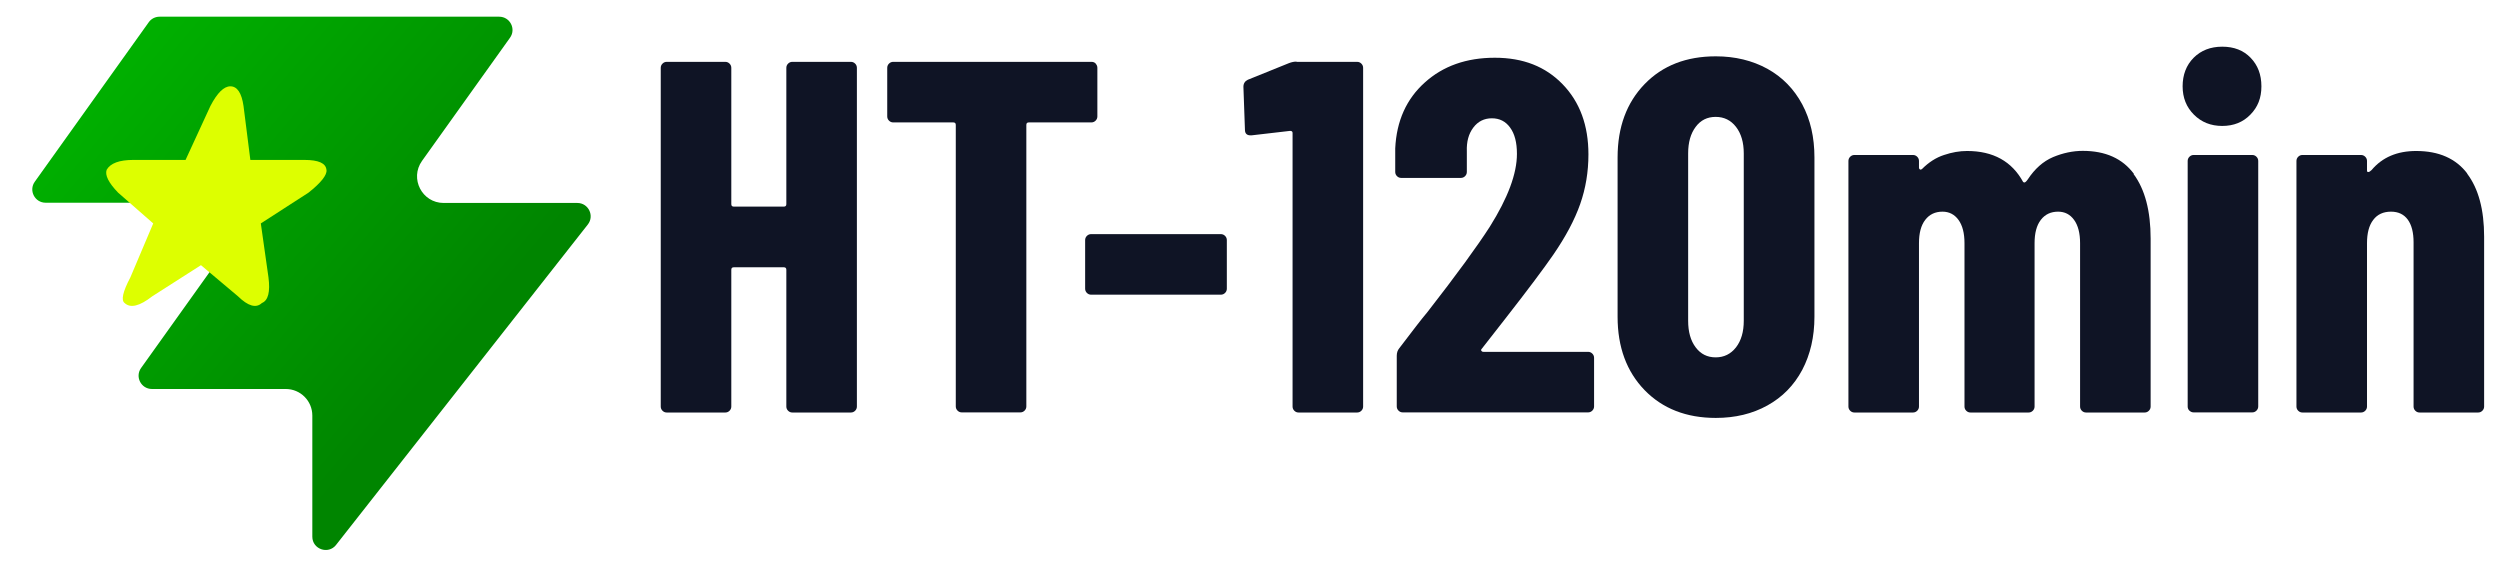
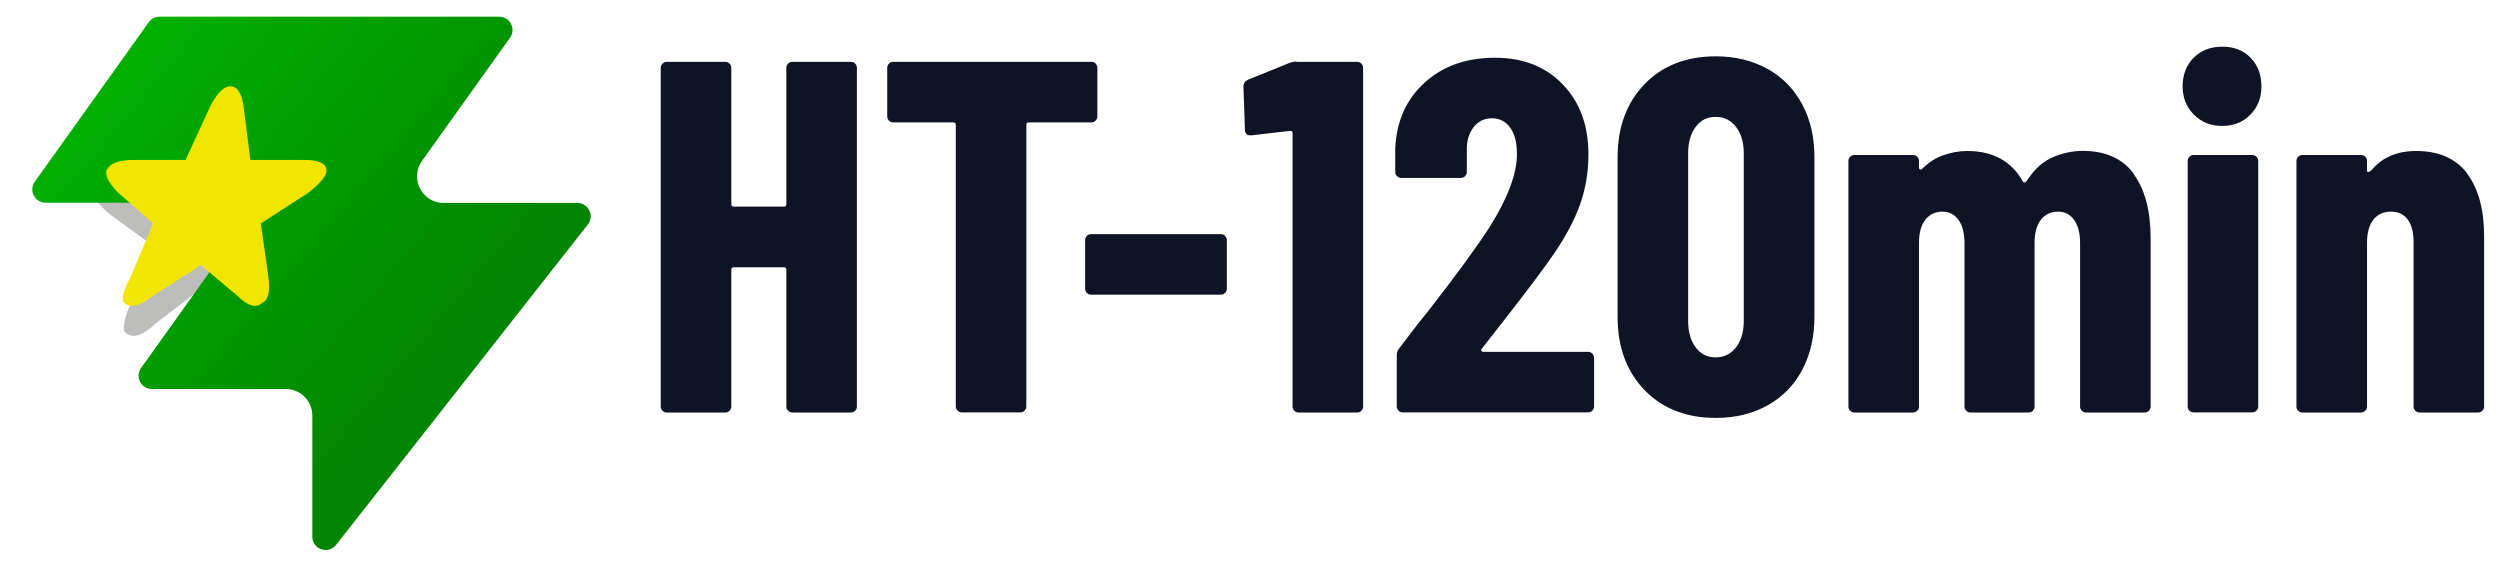
<svg xmlns="http://www.w3.org/2000/svg" id="Layer_1" data-name="Layer 1" viewBox="0 0 212.6 48.19">
  <defs>
    <style>
      .cls-1 {
        fill: url(#linear-gradient);
      }

      .cls-2 {
-         fill: #df0;
+         fill: #f2e600;
      }

      .cls-3 {
+         fill: #bdbdbc;
+       }
+ 
+       .cls-4 {
        fill: #0f1425;
      }
    </style>
    <linearGradient id="linear-gradient" x1="8.44" y1="1.61" x2="39.81" y2="28.1" gradientUnits="userSpaceOnUse">
      <stop offset="0" stop-color="#00b400" />
      <stop offset="1" stop-color="#008500" />
    </linearGradient>
  </defs>
-   <g>
-     <path class="cls-3" d="M67.02,5.41c.1-.1,.22-.15,.36-.15h4.98c.14,0,.26,.05,.36,.15,.1,.1,.15,.22,.15,.36v28.8c0,.14-.05,.26-.15,.36-.1,.1-.22,.15-.36,.15h-4.98c-.14,0-.26-.05-.36-.15-.1-.1-.15-.22-.15-.36v-11.63c0-.14-.07-.21-.21-.21h-4.26c-.14,0-.21,.07-.21,.21v11.63c0,.14-.05,.26-.15,.36-.1,.1-.22,.15-.36,.15h-4.98c-.14,0-.26-.05-.36-.15-.1-.1-.15-.22-.15-.36V5.77c0-.14,.05-.26,.15-.36,.1-.1,.22-.15,.36-.15h4.98c.14,0,.26,.05,.36,.15,.1,.1,.15,.22,.15,.36v11.59c0,.14,.07,.21,.21,.21h4.26c.14,0,.21-.07,.21-.21V5.77c0-.14,.05-.26,.15-.36Z" />
-     <path class="cls-3" d="M93.17,5.41c.1,.1,.15,.22,.15,.36v4.13c0,.14-.05,.26-.15,.36s-.22,.15-.36,.15h-5.32c-.14,0-.21,.07-.21,.21v23.94c0,.14-.05,.26-.15,.36-.1,.1-.22,.15-.36,.15h-4.98c-.14,0-.26-.05-.36-.15-.1-.1-.15-.22-.15-.36V10.62c0-.14-.07-.21-.21-.21h-5.11c-.14,0-.26-.05-.36-.15-.1-.1-.15-.22-.15-.36V5.77c0-.14,.05-.26,.15-.36,.1-.1,.22-.15,.36-.15h16.87c.14,0,.26,.05,.36,.15Z" />
-     <path class="cls-3" d="M92.43,24.91c-.1-.1-.15-.22-.15-.36v-4.13c0-.14,.05-.26,.15-.36,.1-.1,.22-.15,.36-.15h11.03c.14,0,.26,.05,.36,.15,.1,.1,.15,.22,.15,.36v4.13c0,.14-.05,.26-.15,.36s-.22,.15-.36,.15h-11.03c-.14,0-.26-.05-.36-.15Z" />
-     <path class="cls-3" d="M110.26,5.26h5.15c.14,0,.26,.05,.36,.15,.1,.1,.15,.22,.15,.36v28.8c0,.14-.05,.26-.15,.36-.1,.1-.22,.15-.36,.15h-4.98c-.14,0-.26-.05-.36-.15-.1-.1-.15-.22-.15-.36V11.3c0-.11-.07-.17-.21-.17l-3.28,.38h-.09c-.31,0-.47-.16-.47-.47l-.13-3.66c0-.28,.13-.48,.38-.6l3.49-1.41c.23-.09,.44-.13,.64-.13Z" />
-     <path class="cls-3" d="M125.98,29.83c.03,.06,.09,.09,.17,.09h8.9c.14,0,.26,.05,.36,.15,.1,.1,.15,.22,.15,.36v4.13c0,.14-.05,.26-.15,.36-.1,.1-.22,.15-.36,.15h-15.76c-.14,0-.26-.05-.36-.15-.1-.1-.15-.22-.15-.36v-4.3c0-.26,.07-.47,.21-.64,1.14-1.5,1.93-2.53,2.39-3.07,2.5-3.21,4.27-5.64,5.32-7.28,1.53-2.44,2.3-4.5,2.3-6.18,0-.97-.19-1.71-.58-2.24-.38-.53-.9-.79-1.55-.79s-1.18,.26-1.58,.79c-.4,.53-.58,1.2-.55,2.02v1.75c0,.14-.05,.26-.15,.36-.1,.1-.22,.15-.36,.15h-5.07c-.14,0-.26-.05-.36-.15-.1-.1-.15-.22-.15-.36v-2c.11-2.33,.95-4.2,2.51-5.6,1.56-1.41,3.55-2.11,5.96-2.11s4.31,.75,5.77,2.26c1.46,1.51,2.19,3.49,2.19,5.96,0,1.48-.23,2.88-.7,4.22-.47,1.34-1.23,2.77-2.28,4.3-.8,1.16-2.16,2.98-4.09,5.45l-2,2.56c-.06,.06-.07,.11-.04,.17Z" />
-     <path class="cls-3" d="M139.86,33.18c-1.53-1.58-2.3-3.66-2.3-6.24V13.39c0-2.58,.77-4.66,2.3-6.24s3.55-2.36,6.05-2.36c1.65,0,3.11,.36,4.39,1.06,1.28,.71,2.26,1.72,2.96,3.02,.7,1.31,1.04,2.81,1.04,4.52v13.55c0,1.7-.35,3.21-1.04,4.52-.7,1.31-1.68,2.31-2.96,3.02s-2.74,1.06-4.39,1.06c-2.5,0-4.52-.79-6.05-2.36Zm7.77-3.64c.44-.57,.66-1.32,.66-2.26V13.05c0-.94-.22-1.69-.66-2.26-.44-.57-1.02-.85-1.73-.85s-1.28,.28-1.7,.85c-.43,.57-.64,1.32-.64,2.26v14.23c0,.94,.21,1.69,.64,2.26,.43,.57,.99,.85,1.7,.85s1.28-.28,1.73-.85Z" />
-     <path class="cls-3" d="M181.44,14.8c.97,1.31,1.45,3.14,1.45,5.5v14.27c0,.14-.05,.26-.15,.36-.1,.1-.22,.15-.36,.15h-4.98c-.14,0-.26-.05-.36-.15s-.15-.22-.15-.36v-13.89c0-.85-.17-1.51-.51-1.98-.34-.47-.79-.7-1.36-.7-.62,0-1.11,.23-1.47,.7s-.53,1.13-.53,1.98v13.89c0,.14-.05,.26-.15,.36-.1,.1-.22,.15-.36,.15h-4.94c-.14,0-.26-.05-.36-.15-.1-.1-.15-.22-.15-.36v-13.89c0-.85-.17-1.51-.51-1.98-.34-.47-.8-.7-1.36-.7-.62,0-1.11,.23-1.47,.7-.36,.47-.53,1.13-.53,1.98v13.89c0,.14-.05,.26-.15,.36-.1,.1-.22,.15-.36,.15h-4.98c-.14,0-.26-.05-.36-.15-.1-.1-.15-.22-.15-.36V13.69c0-.14,.05-.26,.15-.36,.1-.1,.22-.15,.36-.15h4.98c.14,0,.26,.05,.36,.15,.1,.1,.15,.22,.15,.36v.55c0,.09,.03,.14,.09,.17,.06,.03,.11,.01,.17-.04,.57-.57,1.19-.97,1.87-1.19,.68-.23,1.33-.34,1.96-.34,2.22,0,3.81,.88,4.77,2.64l.09,.04c.09,0,.18-.09,.3-.26,.6-.91,1.31-1.54,2.15-1.9,.84-.35,1.68-.53,2.53-.53,1.93,0,3.38,.65,4.35,1.96Z" />
-     <path class="cls-3" d="M186.57,9.75c-.64-.64-.96-1.44-.96-2.41s.31-1.8,.94-2.43c.62-.62,1.43-.94,2.43-.94s1.8,.31,2.41,.94c.61,.63,.92,1.43,.92,2.43s-.31,1.77-.94,2.41c-.62,.64-1.42,.96-2.39,.96s-1.77-.32-2.41-.96Zm-.38,25.18c-.1-.1-.15-.22-.15-.36V13.69c0-.14,.05-.26,.15-.36,.1-.1,.22-.15,.36-.15h4.98c.14,0,.26,.05,.36,.15,.1,.1,.15,.22,.15,.36v20.87c0,.14-.05,.26-.15,.36-.1,.1-.22,.15-.36,.15h-4.98c-.14,0-.26-.05-.36-.15Z" />
-     <path class="cls-3" d="M209.8,14.76c.97,1.28,1.45,3.07,1.45,5.37v14.44c0,.14-.05,.26-.15,.36-.1,.1-.22,.15-.36,.15h-4.98c-.14,0-.26-.05-.36-.15-.1-.1-.15-.22-.15-.36v-13.97c0-.82-.16-1.46-.49-1.92-.33-.45-.8-.68-1.43-.68-.65,0-1.16,.23-1.51,.7-.36,.47-.53,1.13-.53,1.98v13.89c0,.14-.05,.26-.15,.36-.1,.1-.22,.15-.36,.15h-4.98c-.14,0-.26-.05-.36-.15-.1-.1-.15-.22-.15-.36V13.69c0-.14,.05-.26,.15-.36,.1-.1,.22-.15,.36-.15h4.98c.14,0,.26,.05,.36,.15,.1,.1,.15,.22,.15,.36v.81c0,.09,.03,.13,.11,.13s.16-.06,.28-.17c.91-1.08,2.17-1.62,3.79-1.62,1.93,0,3.38,.64,4.35,1.92Z" />
+   <g id="kit_shape_86" data-name="kit shape 86">
+     <path class="cls-3" d="M28.42,14.32c-.11-.61-.82-.85-2.12-.74l-5.03,.44-1.07-4.95c-.28-1.21-.75-1.79-1.39-1.73-.6,.05-1.17,.72-1.7,2l-1.87,5.21-4.86,.43c-1.29,.11-2.09,.49-2.39,1.14-.13,.51,.28,1.18,1.25,2.03l3.52,2.57-1.69,5.19c-.59,1.41-.7,2.22-.32,2.44,.58,.46,1.41,.17,2.52-.86l4.26-3.28,3.68,2.58c1.03,.84,1.8,.99,2.28,.44,.56-.3,.7-1.11,.4-2.44l-1.15-4.94,4.18-3.25c1.09-1.03,1.59-1.79,1.49-2.27Z" vector-effect="non-scaling-stroke" />
  </g>
  <g>
-     <path class="cls-1" d="M28.58,46.34c-.66,.84-2.02,.37-2.02-.7v-10.3c0-1.25-1.01-2.26-2.26-2.26,0,0,0,0,0,0H12.92c-.92,0-1.46-1.04-.92-1.79l7.48-10.47c1.07-1.5,0-3.58-1.84-3.58H3.88c-.92,0-1.46-1.04-.92-1.79L12.65,1.89c.21-.3,.56-.47,.92-.47h28.88c.92,0,1.46,1.04,.92,1.79l-7.48,10.47c-1.07,1.5,0,3.58,1.84,3.58h11.37c.94,0,1.47,1.09,.89,1.83l-21.42,27.26h0Z" />
-     <g id="kit_shape_86" data-name="kit shape 86">
-       <path class="cls-2" d="M27.76,14.44c-.05-.56-.67-.84-1.87-.84h-4.6l-.58-4.58c-.16-1.12-.54-1.68-1.12-1.68-.55,0-1.12,.56-1.7,1.68l-2.11,4.58h-4.45c-1.18,0-1.94,.28-2.26,.84-.16,.45,.16,1.1,.97,1.94l2.99,2.62-1.94,4.58c-.65,1.23-.81,1.96-.49,2.19,.49,.46,1.27,.27,2.36-.58l4.13-2.64,3.14,2.64c.87,.85,1.55,1.04,2.04,.58,.54-.22,.72-.95,.56-2.19l-.65-4.58,4.06-2.62c1.07-.85,1.58-1.5,1.53-1.94Z" vector-effect="non-scaling-stroke" />
-     </g>
+     <path class="cls-4" d="M67.02,5.41c.1-.1,.22-.15,.36-.15h4.98c.14,0,.26,.05,.36,.15,.1,.1,.15,.22,.15,.36v28.8c0,.14-.05,.26-.15,.36-.1,.1-.22,.15-.36,.15h-4.98c-.14,0-.26-.05-.36-.15-.1-.1-.15-.22-.15-.36v-11.63c0-.14-.07-.21-.21-.21h-4.26c-.14,0-.21,.07-.21,.21v11.63c0,.14-.05,.26-.15,.36-.1,.1-.22,.15-.36,.15h-4.98c-.14,0-.26-.05-.36-.15-.1-.1-.15-.22-.15-.36V5.77c0-.14,.05-.26,.15-.36,.1-.1,.22-.15,.36-.15h4.98c.14,0,.26,.05,.36,.15,.1,.1,.15,.22,.15,.36v11.59c0,.14,.07,.21,.21,.21h4.26c.14,0,.21-.07,.21-.21V5.77c0-.14,.05-.26,.15-.36Z" />
+     <path class="cls-4" d="M93.17,5.41c.1,.1,.15,.22,.15,.36v4.13c0,.14-.05,.26-.15,.36s-.22,.15-.36,.15h-5.32c-.14,0-.21,.07-.21,.21v23.94c0,.14-.05,.26-.15,.36-.1,.1-.22,.15-.36,.15h-4.98c-.14,0-.26-.05-.36-.15-.1-.1-.15-.22-.15-.36V10.62c0-.14-.07-.21-.21-.21h-5.11c-.14,0-.26-.05-.36-.15-.1-.1-.15-.22-.15-.36V5.77c0-.14,.05-.26,.15-.36,.1-.1,.22-.15,.36-.15h16.87c.14,0,.26,.05,.36,.15Z" />
+     <path class="cls-4" d="M92.43,24.91c-.1-.1-.15-.22-.15-.36v-4.13c0-.14,.05-.26,.15-.36,.1-.1,.22-.15,.36-.15h11.03c.14,0,.26,.05,.36,.15,.1,.1,.15,.22,.15,.36v4.13c0,.14-.05,.26-.15,.36s-.22,.15-.36,.15h-11.03c-.14,0-.26-.05-.36-.15Z" />
+     <path class="cls-4" d="M110.26,5.26h5.15c.14,0,.26,.05,.36,.15,.1,.1,.15,.22,.15,.36v28.8c0,.14-.05,.26-.15,.36-.1,.1-.22,.15-.36,.15h-4.98c-.14,0-.26-.05-.36-.15-.1-.1-.15-.22-.15-.36V11.3c0-.11-.07-.17-.21-.17l-3.28,.38h-.09c-.31,0-.47-.16-.47-.47l-.13-3.66c0-.28,.13-.48,.38-.6l3.49-1.41c.23-.09,.44-.13,.64-.13Z" />
+     <path class="cls-4" d="M125.98,29.83c.03,.06,.09,.09,.17,.09h8.9c.14,0,.26,.05,.36,.15,.1,.1,.15,.22,.15,.36v4.13c0,.14-.05,.26-.15,.36-.1,.1-.22,.15-.36,.15h-15.76c-.14,0-.26-.05-.36-.15-.1-.1-.15-.22-.15-.36v-4.3c0-.26,.07-.47,.21-.64,1.14-1.5,1.93-2.53,2.39-3.07,2.5-3.21,4.27-5.64,5.32-7.28,1.53-2.44,2.3-4.5,2.3-6.18,0-.97-.19-1.71-.58-2.24-.38-.53-.9-.79-1.55-.79s-1.18,.26-1.58,.79c-.4,.53-.58,1.2-.55,2.02v1.75c0,.14-.05,.26-.15,.36-.1,.1-.22,.15-.36,.15h-5.07c-.14,0-.26-.05-.36-.15-.1-.1-.15-.22-.15-.36v-2c.11-2.33,.95-4.2,2.51-5.6,1.56-1.41,3.55-2.11,5.96-2.11s4.31,.75,5.77,2.26c1.46,1.51,2.19,3.49,2.19,5.96,0,1.48-.23,2.88-.7,4.22-.47,1.34-1.23,2.77-2.28,4.3-.8,1.16-2.16,2.98-4.09,5.45l-2,2.56c-.06,.06-.07,.11-.04,.17Z" />
+     <path class="cls-4" d="M139.86,33.18c-1.53-1.58-2.3-3.66-2.3-6.24V13.39c0-2.58,.77-4.66,2.3-6.24s3.55-2.36,6.05-2.36c1.65,0,3.11,.36,4.39,1.06,1.28,.71,2.26,1.72,2.96,3.02,.7,1.31,1.04,2.81,1.04,4.52v13.55c0,1.7-.35,3.21-1.04,4.52-.7,1.31-1.68,2.31-2.96,3.02s-2.74,1.06-4.39,1.06c-2.5,0-4.52-.79-6.05-2.36Zm7.77-3.64c.44-.57,.66-1.32,.66-2.26V13.05c0-.94-.22-1.69-.66-2.26-.44-.57-1.02-.85-1.73-.85s-1.28,.28-1.7,.85c-.43,.57-.64,1.32-.64,2.26v14.23c0,.94,.21,1.69,.64,2.26,.43,.57,.99,.85,1.7,.85s1.28-.28,1.73-.85Z" />
+     <path class="cls-4" d="M181.44,14.8c.97,1.31,1.45,3.14,1.45,5.5v14.27c0,.14-.05,.26-.15,.36-.1,.1-.22,.15-.36,.15h-4.98c-.14,0-.26-.05-.36-.15s-.15-.22-.15-.36v-13.89c0-.85-.17-1.51-.51-1.98-.34-.47-.79-.7-1.36-.7-.62,0-1.11,.23-1.47,.7s-.53,1.13-.53,1.98v13.89c0,.14-.05,.26-.15,.36-.1,.1-.22,.15-.36,.15h-4.94c-.14,0-.26-.05-.36-.15-.1-.1-.15-.22-.15-.36v-13.89c0-.85-.17-1.51-.51-1.98-.34-.47-.8-.7-1.36-.7-.62,0-1.11,.23-1.47,.7-.36,.47-.53,1.13-.53,1.98v13.89c0,.14-.05,.26-.15,.36-.1,.1-.22,.15-.36,.15h-4.98c-.14,0-.26-.05-.36-.15-.1-.1-.15-.22-.15-.36V13.69c0-.14,.05-.26,.15-.36,.1-.1,.22-.15,.36-.15h4.98c.14,0,.26,.05,.36,.15,.1,.1,.15,.22,.15,.36v.55c0,.09,.03,.14,.09,.17,.06,.03,.11,.01,.17-.04,.57-.57,1.19-.97,1.87-1.19,.68-.23,1.33-.34,1.96-.34,2.22,0,3.81,.88,4.77,2.64l.09,.04c.09,0,.18-.09,.3-.26,.6-.91,1.31-1.54,2.15-1.9,.84-.35,1.68-.53,2.53-.53,1.93,0,3.38,.65,4.35,1.96Z" />
+     <path class="cls-4" d="M186.57,9.75c-.64-.64-.96-1.44-.96-2.41s.31-1.8,.94-2.43c.62-.62,1.43-.94,2.43-.94s1.8,.31,2.41,.94c.61,.63,.92,1.43,.92,2.43s-.31,1.77-.94,2.41c-.62,.64-1.42,.96-2.39,.96s-1.77-.32-2.41-.96Zm-.38,25.18c-.1-.1-.15-.22-.15-.36V13.69c0-.14,.05-.26,.15-.36,.1-.1,.22-.15,.36-.15h4.98c.14,0,.26,.05,.36,.15,.1,.1,.15,.22,.15,.36v20.87c0,.14-.05,.26-.15,.36-.1,.1-.22,.15-.36,.15h-4.98c-.14,0-.26-.05-.36-.15Z" />
+     <path class="cls-4" d="M209.8,14.76c.97,1.28,1.45,3.07,1.45,5.37v14.44c0,.14-.05,.26-.15,.36-.1,.1-.22,.15-.36,.15h-4.98c-.14,0-.26-.05-.36-.15-.1-.1-.15-.22-.15-.36v-13.97c0-.82-.16-1.46-.49-1.92-.33-.45-.8-.68-1.43-.68-.65,0-1.16,.23-1.51,.7-.36,.47-.53,1.13-.53,1.98v13.89c0,.14-.05,.26-.15,.36-.1,.1-.22,.15-.36,.15h-4.98c-.14,0-.26-.05-.36-.15-.1-.1-.15-.22-.15-.36V13.69c0-.14,.05-.26,.15-.36,.1-.1,.22-.15,.36-.15h4.98c.14,0,.26,.05,.36,.15,.1,.1,.15,.22,.15,.36v.81c0,.09,.03,.13,.11,.13s.16-.06,.28-.17c.91-1.08,2.17-1.62,3.79-1.62,1.93,0,3.38,.64,4.35,1.92Z" />
+   </g>
+   <path class="cls-1" d="M28.58,46.34c-.66,.84-2.02,.37-2.02-.7v-10.3c0-1.25-1.01-2.26-2.26-2.26,0,0,0,0,0,0H12.92c-.92,0-1.46-1.04-.92-1.79l7.48-10.47c1.07-1.5,0-3.58-1.84-3.58H3.88c-.92,0-1.46-1.04-.92-1.79L12.65,1.89c.21-.3,.56-.47,.92-.47h28.88c.92,0,1.46,1.04,.92,1.79l-7.48,10.47c-1.07,1.5,0,3.58,1.84,3.58h11.37c.94,0,1.47,1.09,.89,1.83l-21.42,27.26h0Z" />
+   <g id="kit_shape_86-2" data-name="kit shape 86">
+     <path class="cls-2" d="M27.76,14.44c-.05-.56-.67-.84-1.87-.84h-4.6l-.58-4.58c-.16-1.12-.54-1.68-1.12-1.68-.55,0-1.12,.56-1.7,1.68l-2.11,4.58h-4.45c-1.18,0-1.94,.28-2.26,.84-.16,.45,.16,1.1,.97,1.94l2.99,2.62-1.94,4.58c-.65,1.23-.81,1.96-.49,2.19,.49,.46,1.27,.27,2.36-.58l4.13-2.64,3.14,2.64c.87,.85,1.55,1.04,2.04,.58,.54-.22,.72-.95,.56-2.19l-.65-4.58,4.06-2.62c1.07-.85,1.58-1.5,1.53-1.94Z" vector-effect="non-scaling-stroke" />
  </g>
</svg>
